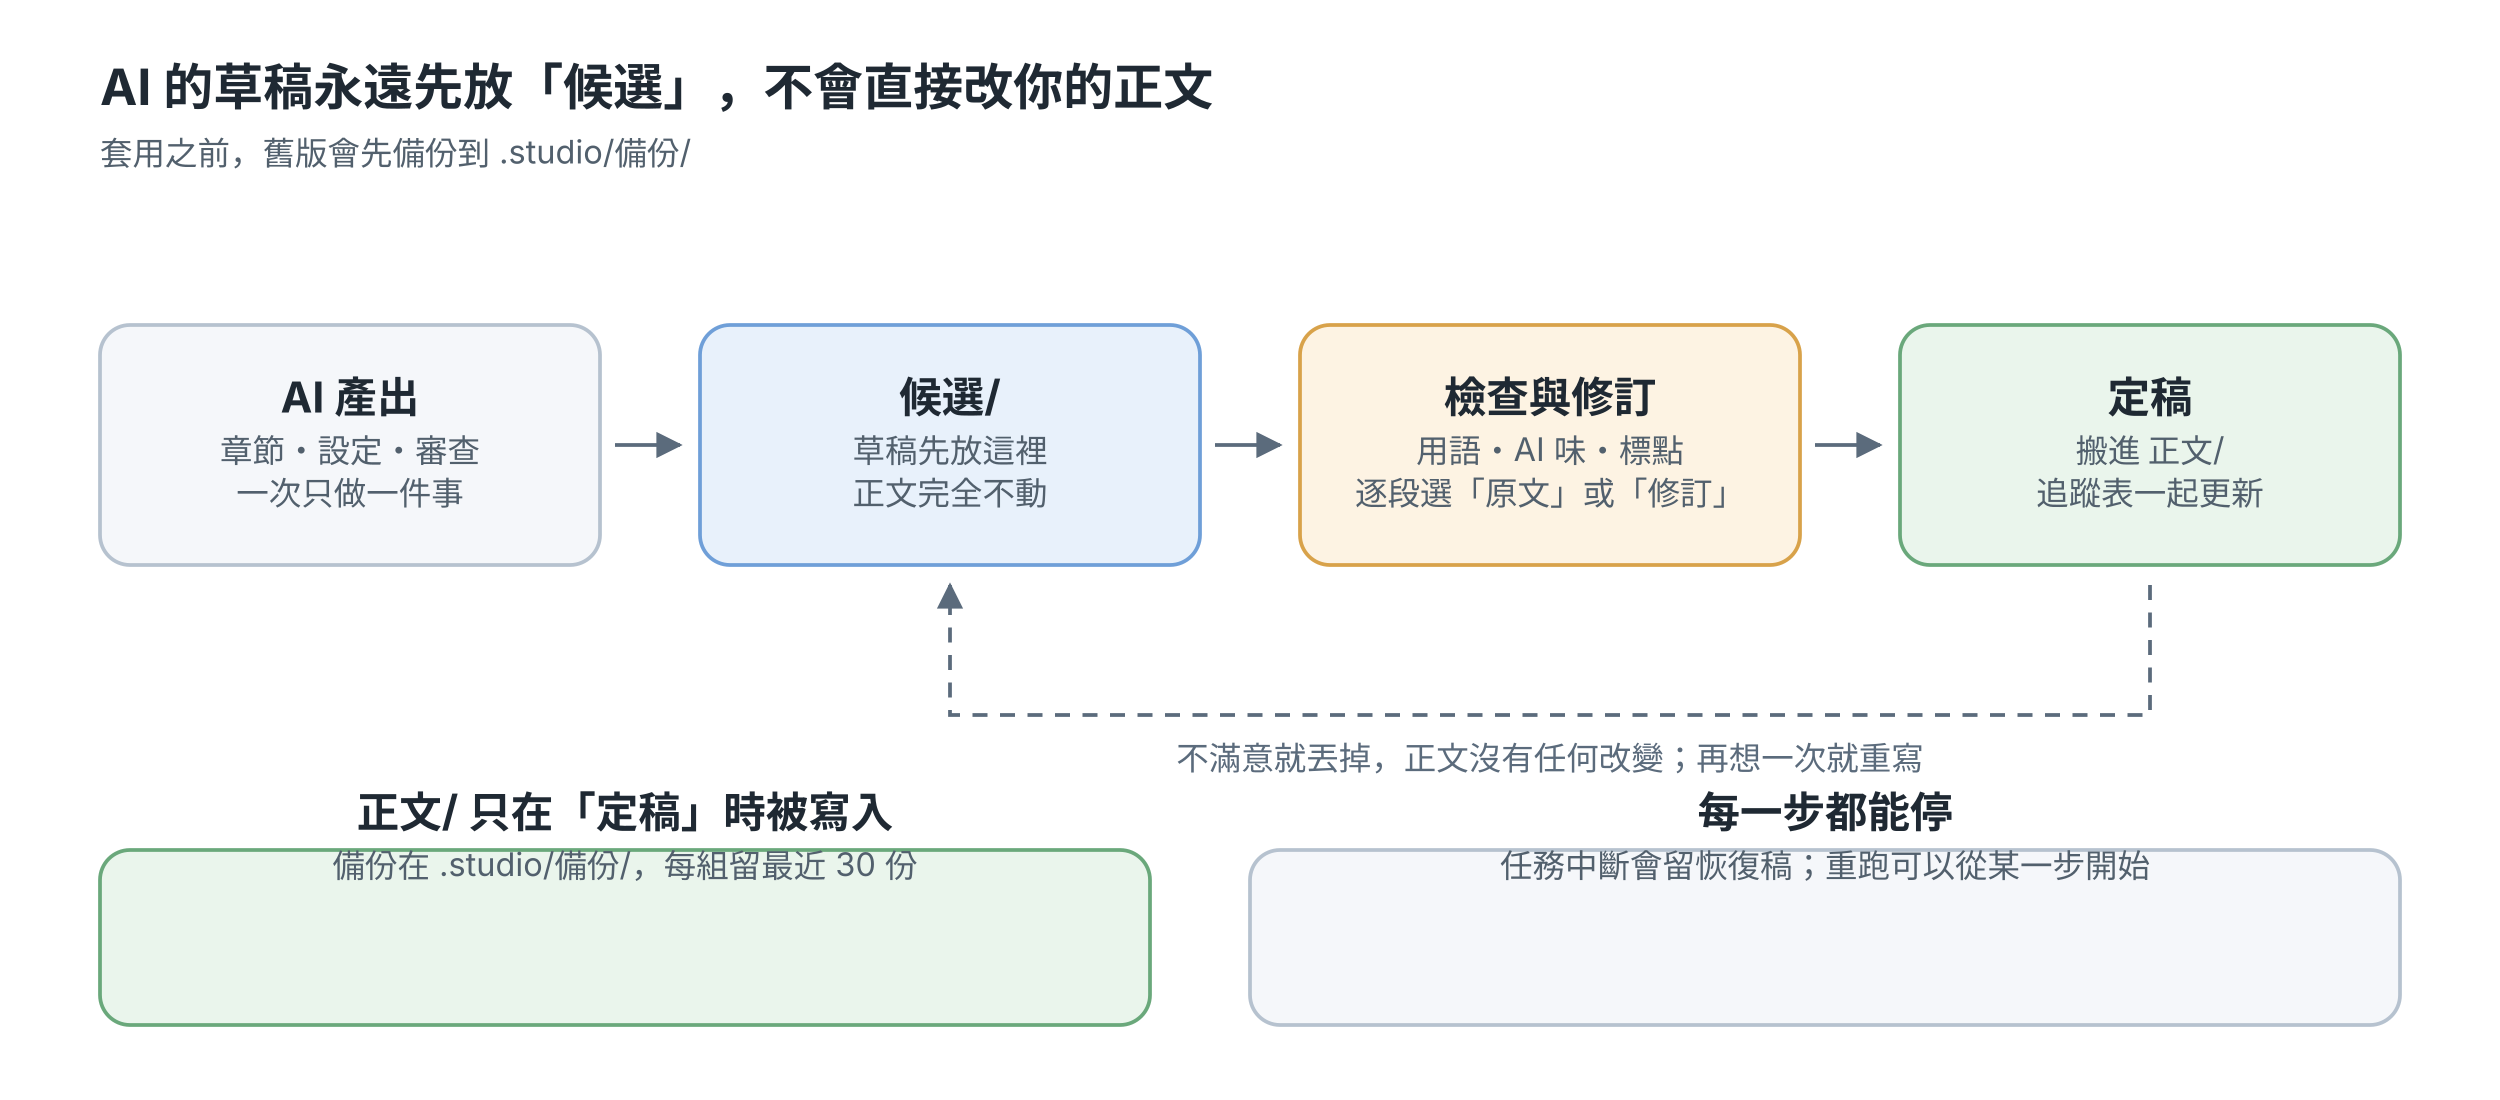
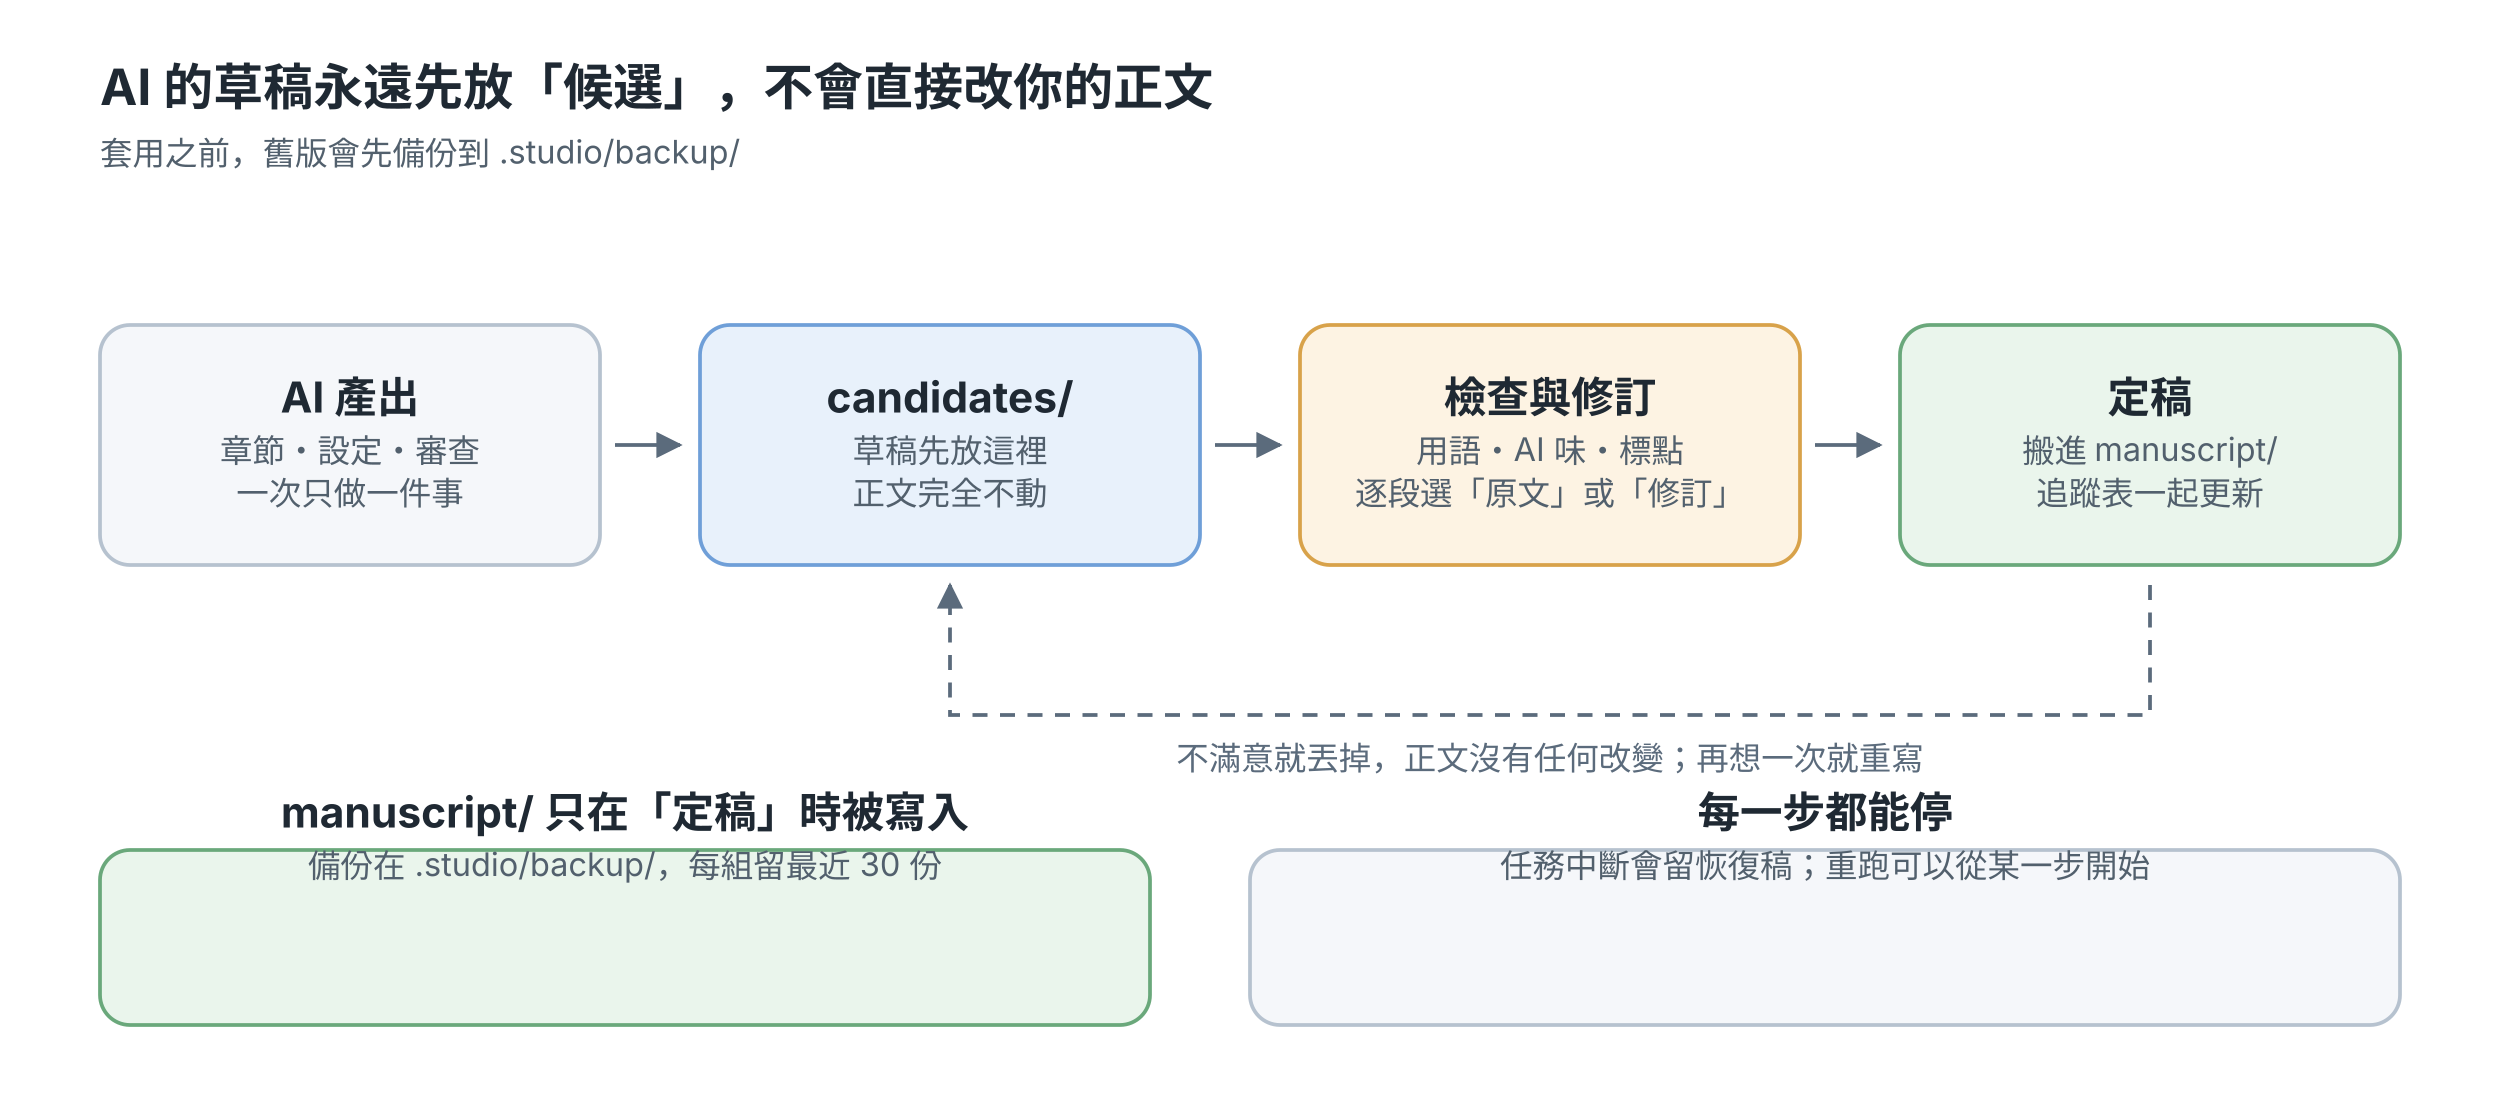
<svg xmlns="http://www.w3.org/2000/svg" viewBox="0 0 1000 440" width="1000" height="440" role="img" aria-label="候選稿到定稿的流程">
  <defs>
    <marker id="arrow" viewBox="0 0 10 10" refX="9" refY="5" markerWidth="7" markerHeight="7" orient="auto-start-reverse">
      <path d="M0,0 L10,5 L0,10 z" fill="#5b6b7c" />
    </marker>
  </defs>
  <style>
    text { font-family: system-ui, -apple-system, 'Segoe UI', 'Noto Sans TC', 'Microsoft JhengHei', sans-serif; fill: #1f2933; }
    .t { font-size: 17px; font-weight: 700; }
    .s { font-size: 13px; fill: #52606d; }
    .l { font-size: 13px; fill: #5b6b7c; }
    .box { fill: #f5f7fa; stroke: #b6c2cf; stroke-width: 1.5; rx: 12; }
    .key { fill: #e8f1fb; stroke: #6f9fd8; }
    .ok  { fill: #eaf5ec; stroke: #6aa87b; }
    .warn{ fill: #fdf3e3; stroke: #d8a24a; }
    .dash{ stroke: #5b6b7c; stroke-width: 1.5; stroke-dasharray: 6 5; fill: none; marker-end: url(#arrow); }
    .line{ stroke: #5b6b7c; stroke-width: 1.5; fill: none; marker-end: url(#arrow); }
  </style>
  <text class="t" x="40" y="42" style="font-size:20px">AI 的草稿永遠先放「候選」，不會直接改你的正文</text>
-   <text class="s" x="40" y="66">套用之前，舊版會先備份到 .studio/備份/</text>
+   <text class="s" x="40" y="66">套用之前，舊版會先備份到 .studio/backup/</text>
  <rect class="box " x="40" y="130" width="200" height="96" />
  <text class="t" x="140" y="165" text-anchor="middle">AI 產出</text>
  <text class="s" x="140" y="185" text-anchor="middle">章節・設定・審查</text>
  <text class="s" x="140" y="202" text-anchor="middle">一次只做一件事</text>
  <rect class="box key" x="280" y="130" width="200" height="96" />
-   <text class="t" x="380" y="165" text-anchor="middle">候選/</text>
+   <text class="t" x="380" y="165" text-anchor="middle">candidates/</text>
  <text class="s" x="380" y="185" text-anchor="middle">草稿先放這裡</text>
  <text class="s" x="380" y="202" text-anchor="middle">正文完全不動</text>
  <rect class="box warn" x="520" y="130" width="200" height="96" />
  <text class="t" x="620" y="165" text-anchor="middle">檢查與修訂</text>
  <text class="s" x="620" y="185" text-anchor="middle">用語・AI 味・標點</text>
  <text class="s" x="620" y="202" text-anchor="middle">逐段選「原文」或「修訂」</text>
  <rect class="box ok" x="760" y="130" width="200" height="96" />
  <text class="t" x="860" y="165" text-anchor="middle">定稿</text>
-   <text class="s" x="860" y="185" text-anchor="middle">搬進 正文/</text>
+   <text class="s" x="860" y="185" text-anchor="middle">搬進 manuscript/</text>
  <text class="s" x="860" y="202" text-anchor="middle">追蹤表一起更新</text>
  <path class="line" d="M246,178 L272,178" />
  <path class="line" d="M486,178 L512,178" />
  <path class="line" d="M726,178 L752,178" />
  <path class="dash" d="M860,234 L860,286 L380,286 L380,234" />
  <text class="l" x="620" y="308" text-anchor="middle">不滿意就丟掉，正文沒有任何改變；再想一次就重寫</text>
  <rect class="box ok" x="40" y="340" width="420" height="70" />
-   <text class="t" x="250" y="331" text-anchor="middle">正文/ 只在「定稿」時被寫入</text>
-   <text class="s" x="250" y="351" text-anchor="middle">備份在 .studio/備份/，每組留最近 30 份</text>
+   <text class="t" x="250" y="331" text-anchor="middle">manuscript/ 只在「定稿」時被寫入</text>
+   <text class="s" x="250" y="351" text-anchor="middle">備份在 .studio/backup/，每組留最近 30 份</text>
  <rect class="box " x="500" y="340" width="460" height="70" />
  <text class="t" x="730" y="331" text-anchor="middle">每一步都能停</text>
  <text class="s" x="730" y="351" text-anchor="middle">任務中斷會留恢復稿；重跑可以從某一步開始</text>
</svg>
